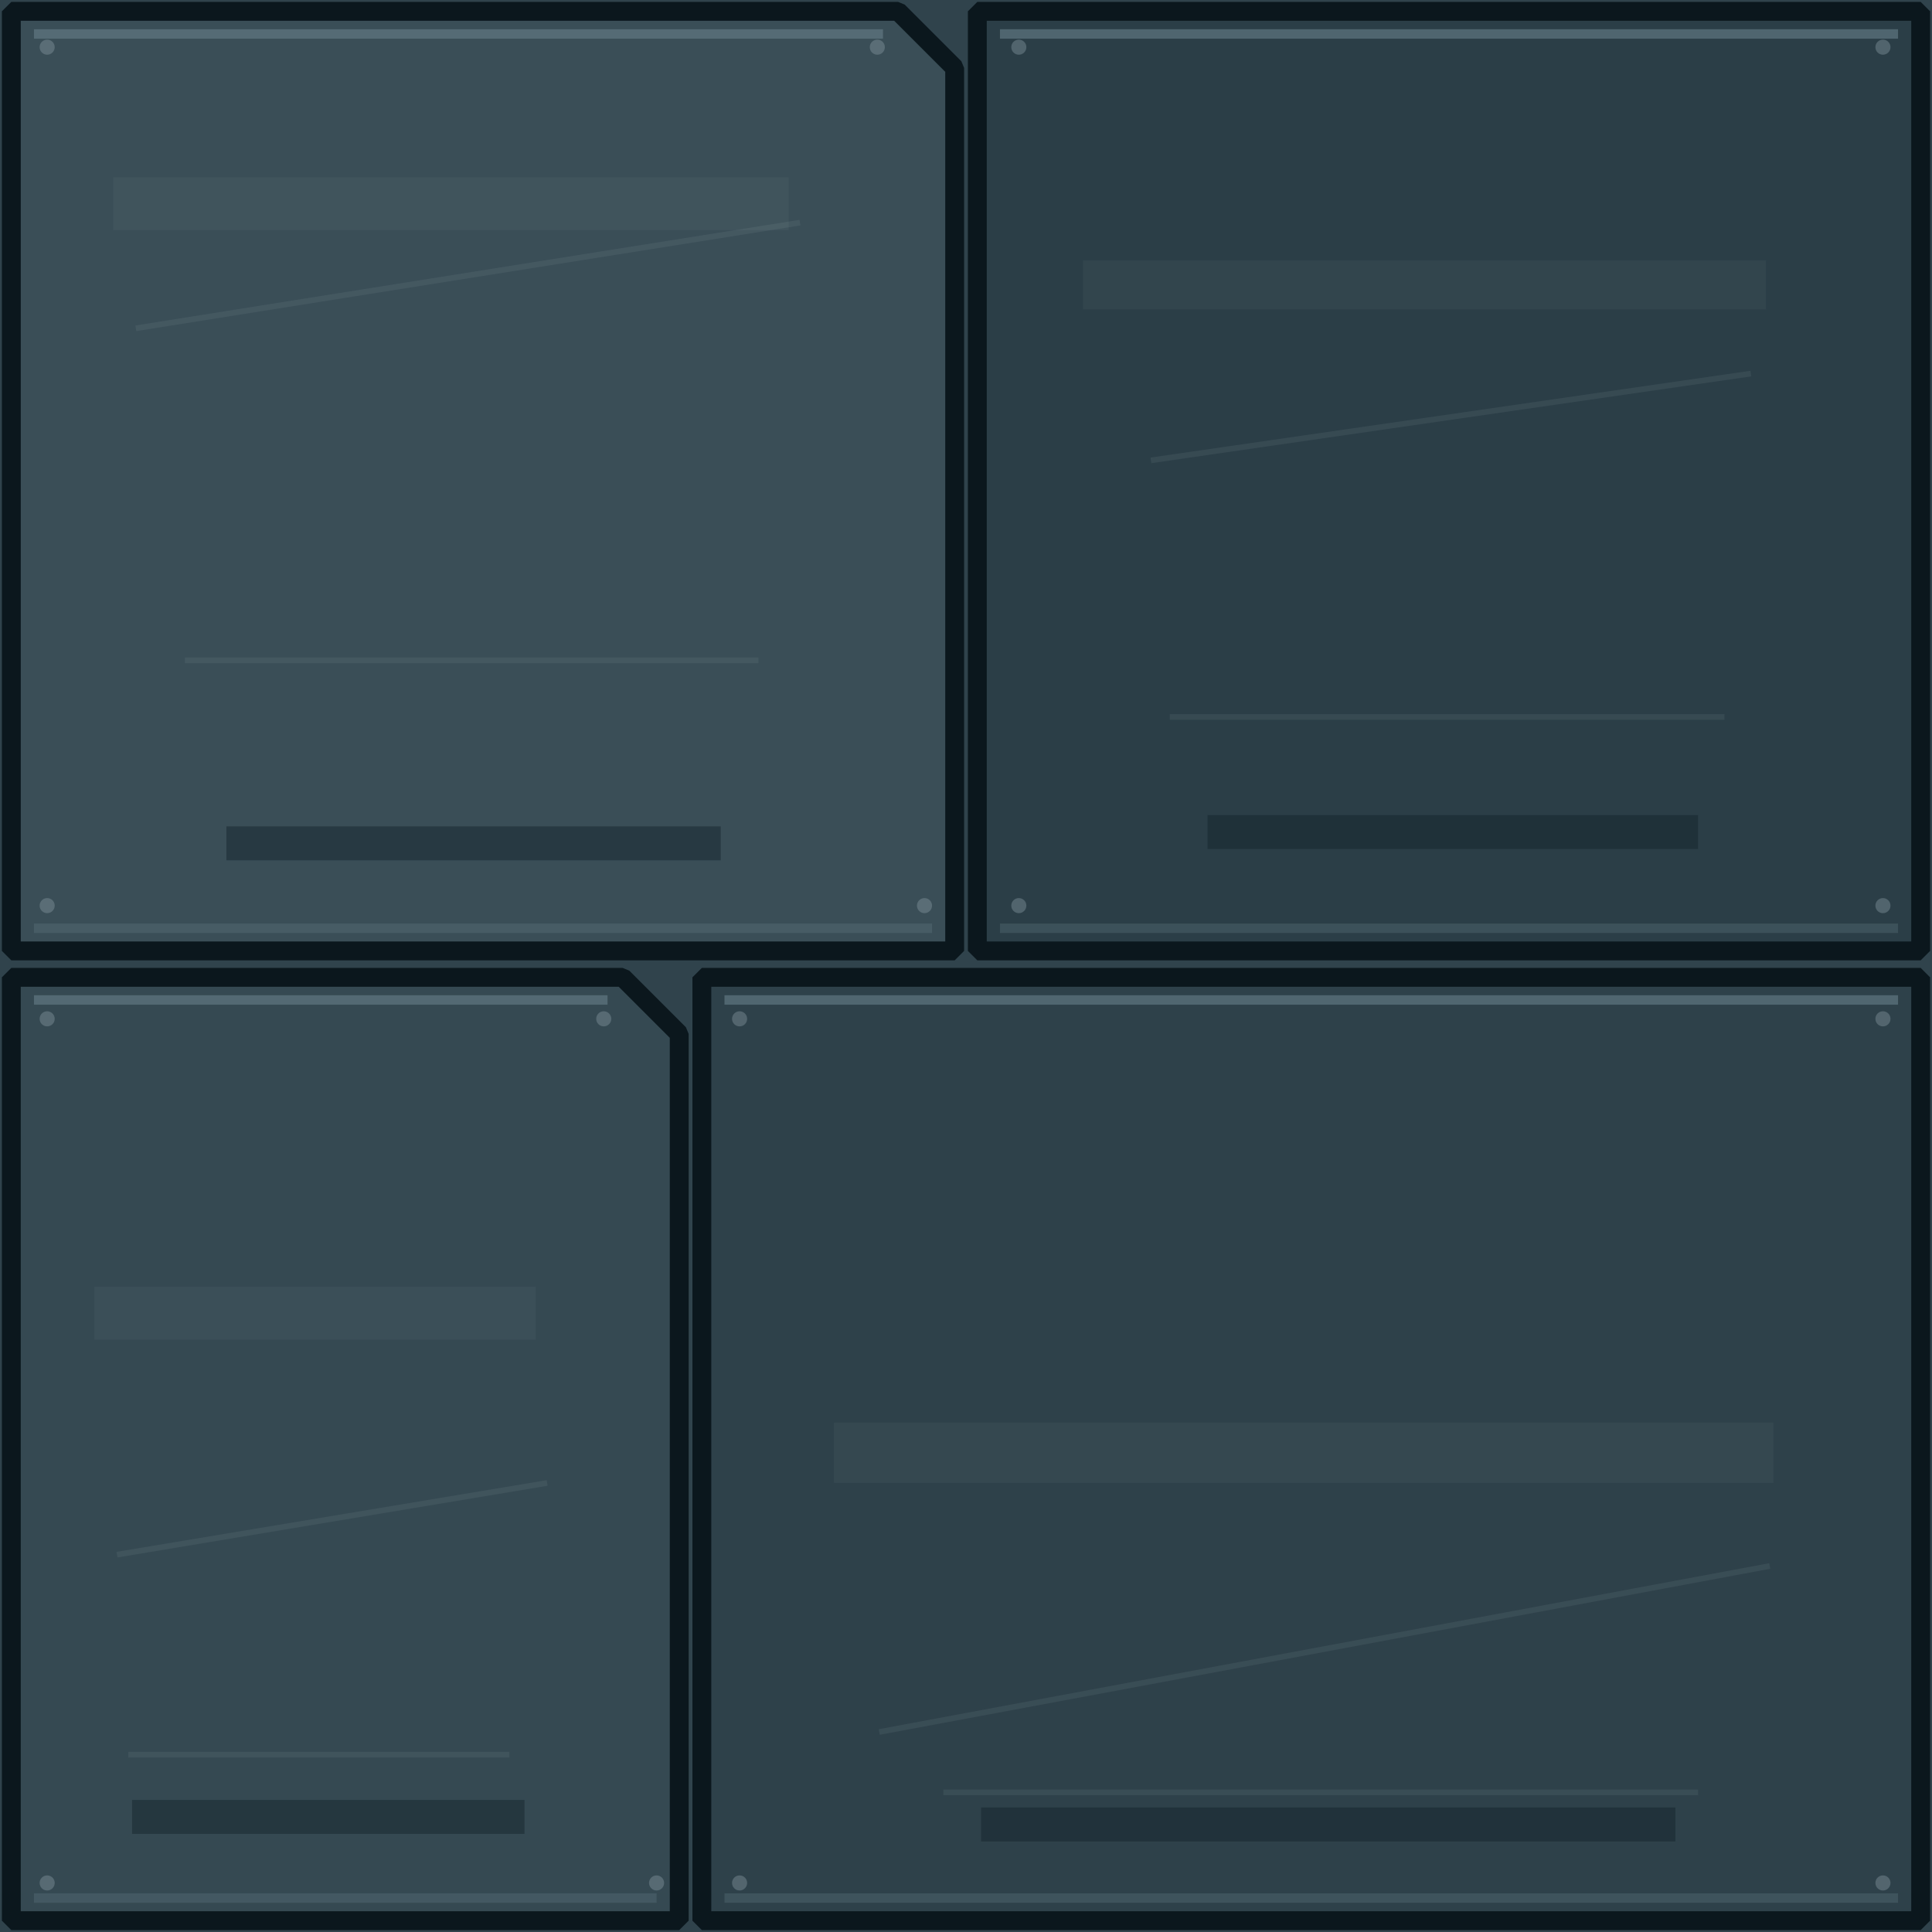
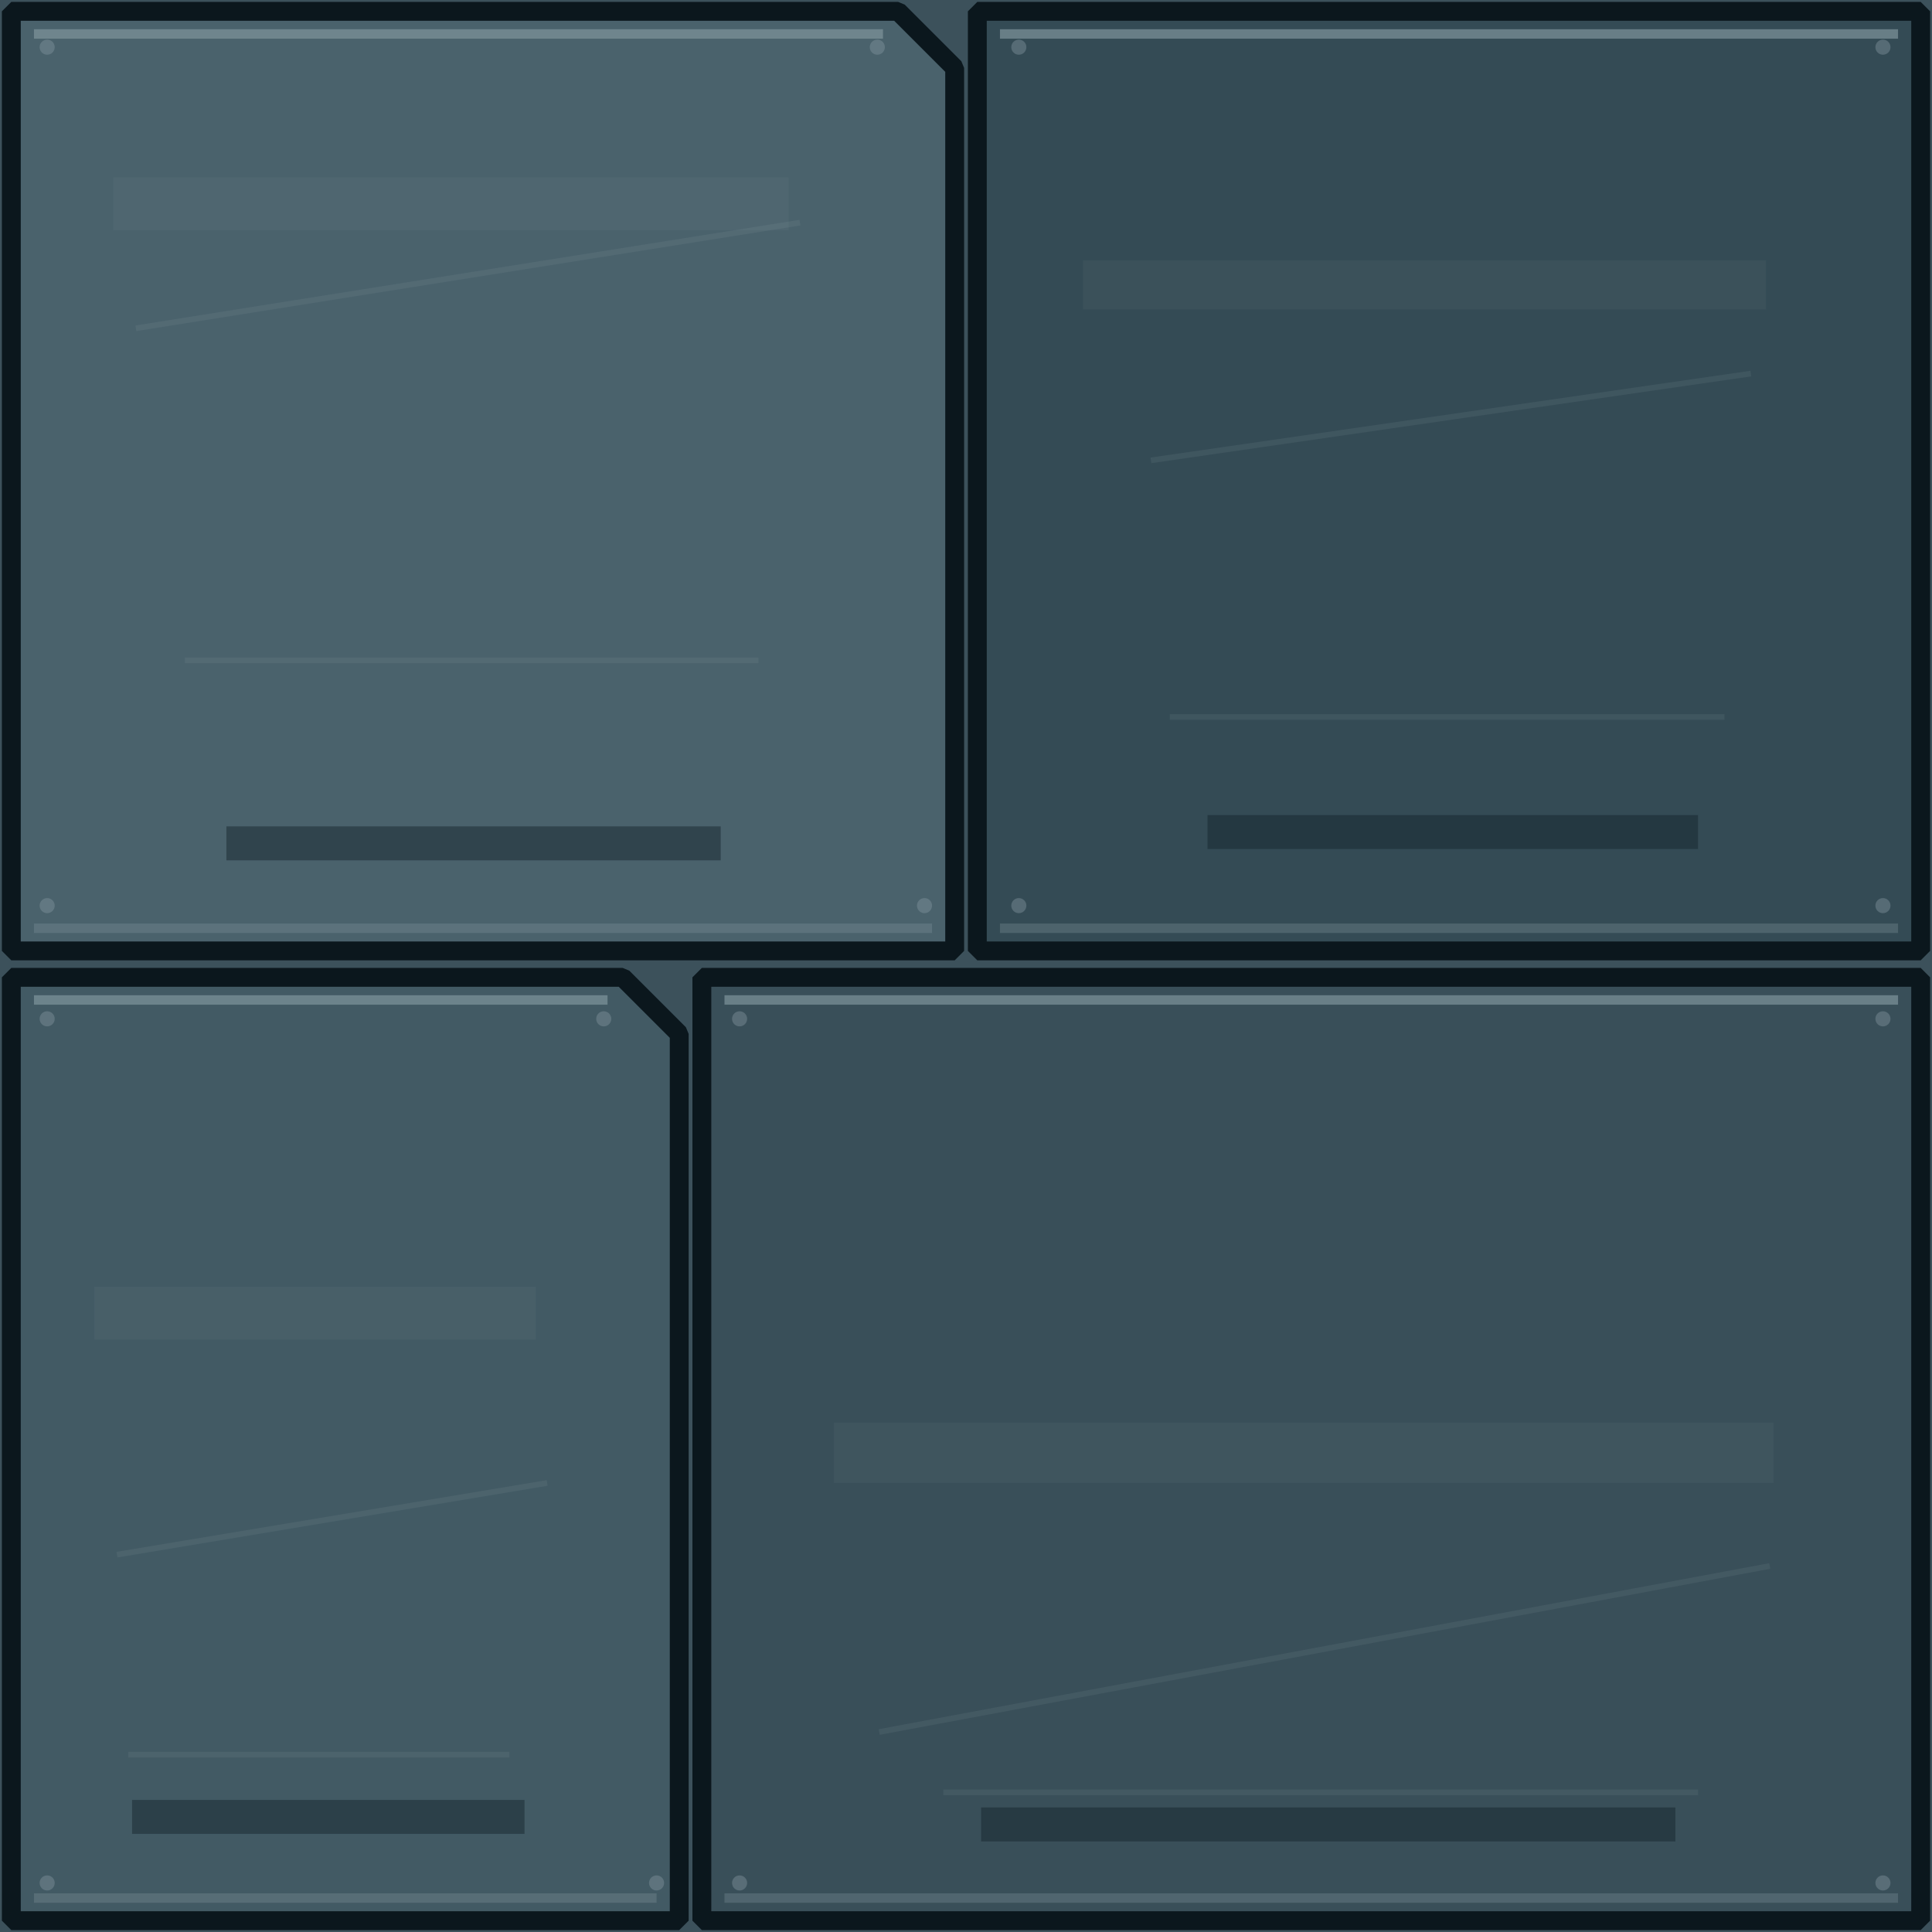
<svg xmlns="http://www.w3.org/2000/svg" width="1024" height="1024" viewBox="0 0 1024 1024">
-   <rect width="1024" height="1024" fill="#30434c" />
+   <rect width="1024" height="1024" fill="#3c515b" />
  <g stroke="#0b171d" stroke-width="10" stroke-linejoin="bevel">
-     <path d="M6 6H476L506 36V504H6Z" fill="#3a4e57" />
-     <path d="M518 6H1018V504H518Z" fill="#2b3e47" />
-     <path d="M6 518H330L360 548V1018H6Z" fill="#354952" />
-     <path d="M372 518H1018V1018H372Z" fill="#2e414a" />
+     <path d="M6 6H476L506 36V504H6Z" fill="#4a626c" />
+     <path d="M518 6H1018V504H518Z" fill="#344b55" />
+     <path d="M6 518H330L360 548V1018H6Z" fill="#425a64" />
+     <path d="M372 518H1018V1018H372Z" fill="#394f59" />
  </g>
-   <g fill="none" stroke="#667d87" stroke-width="5" opacity=".62">
+   <g fill="none" stroke="#80959d" stroke-width="5" opacity=".68">
    <path d="M18 18H468M530 18H1006M18 530H322M384 530H1006" />
    <path d="M18 492H494M530 492H1006M18 1006H348M384 1006H1006" opacity=".48" />
  </g>
  <g fill="#81949d" opacity=".44">
    <circle cx="25" cy="25" r="4" />
    <circle cx="465" cy="25" r="4" />
    <circle cx="25" cy="480" r="4" />
    <circle cx="490" cy="480" r="4" />
    <circle cx="540" cy="25" r="4" />
    <circle cx="998" cy="25" r="4" />
    <circle cx="540" cy="480" r="4" />
    <circle cx="998" cy="480" r="4" />
    <circle cx="25" cy="540" r="4" />
    <circle cx="320" cy="540" r="4" />
    <circle cx="25" cy="998" r="4" />
    <circle cx="348" cy="998" r="4" />
    <circle cx="392" cy="540" r="4" />
    <circle cx="998" cy="540" r="4" />
    <circle cx="392" cy="998" r="4" />
    <circle cx="998" cy="998" r="4" />
  </g>
  <g fill="#8fa3ac" opacity=".07">
    <path d="M60 94H418V122H60Z" />
    <path d="M574 138H936V164H574Z" />
    <path d="M50 682H284V710H50Z" />
    <path d="M442 754H940V786H442Z" />
  </g>
  <g fill="none" stroke="#a5b4ba" stroke-width="3" opacity=".1">
    <path d="M72 174L424 118M610 244L928 198M62 824L290 786M466 918L938 830" />
    <path d="M98 350H402M620 380H914M68 930H270M500 950H900" />
  </g>
  <g fill="#122129" opacity=".46">
    <path d="M120 438H382V456H120Z" />
    <path d="M640 432H900V450H640Z" />
    <path d="M70 954H278V972H70Z" />
    <path d="M520 958H888V976H520Z" />
  </g>
</svg>
